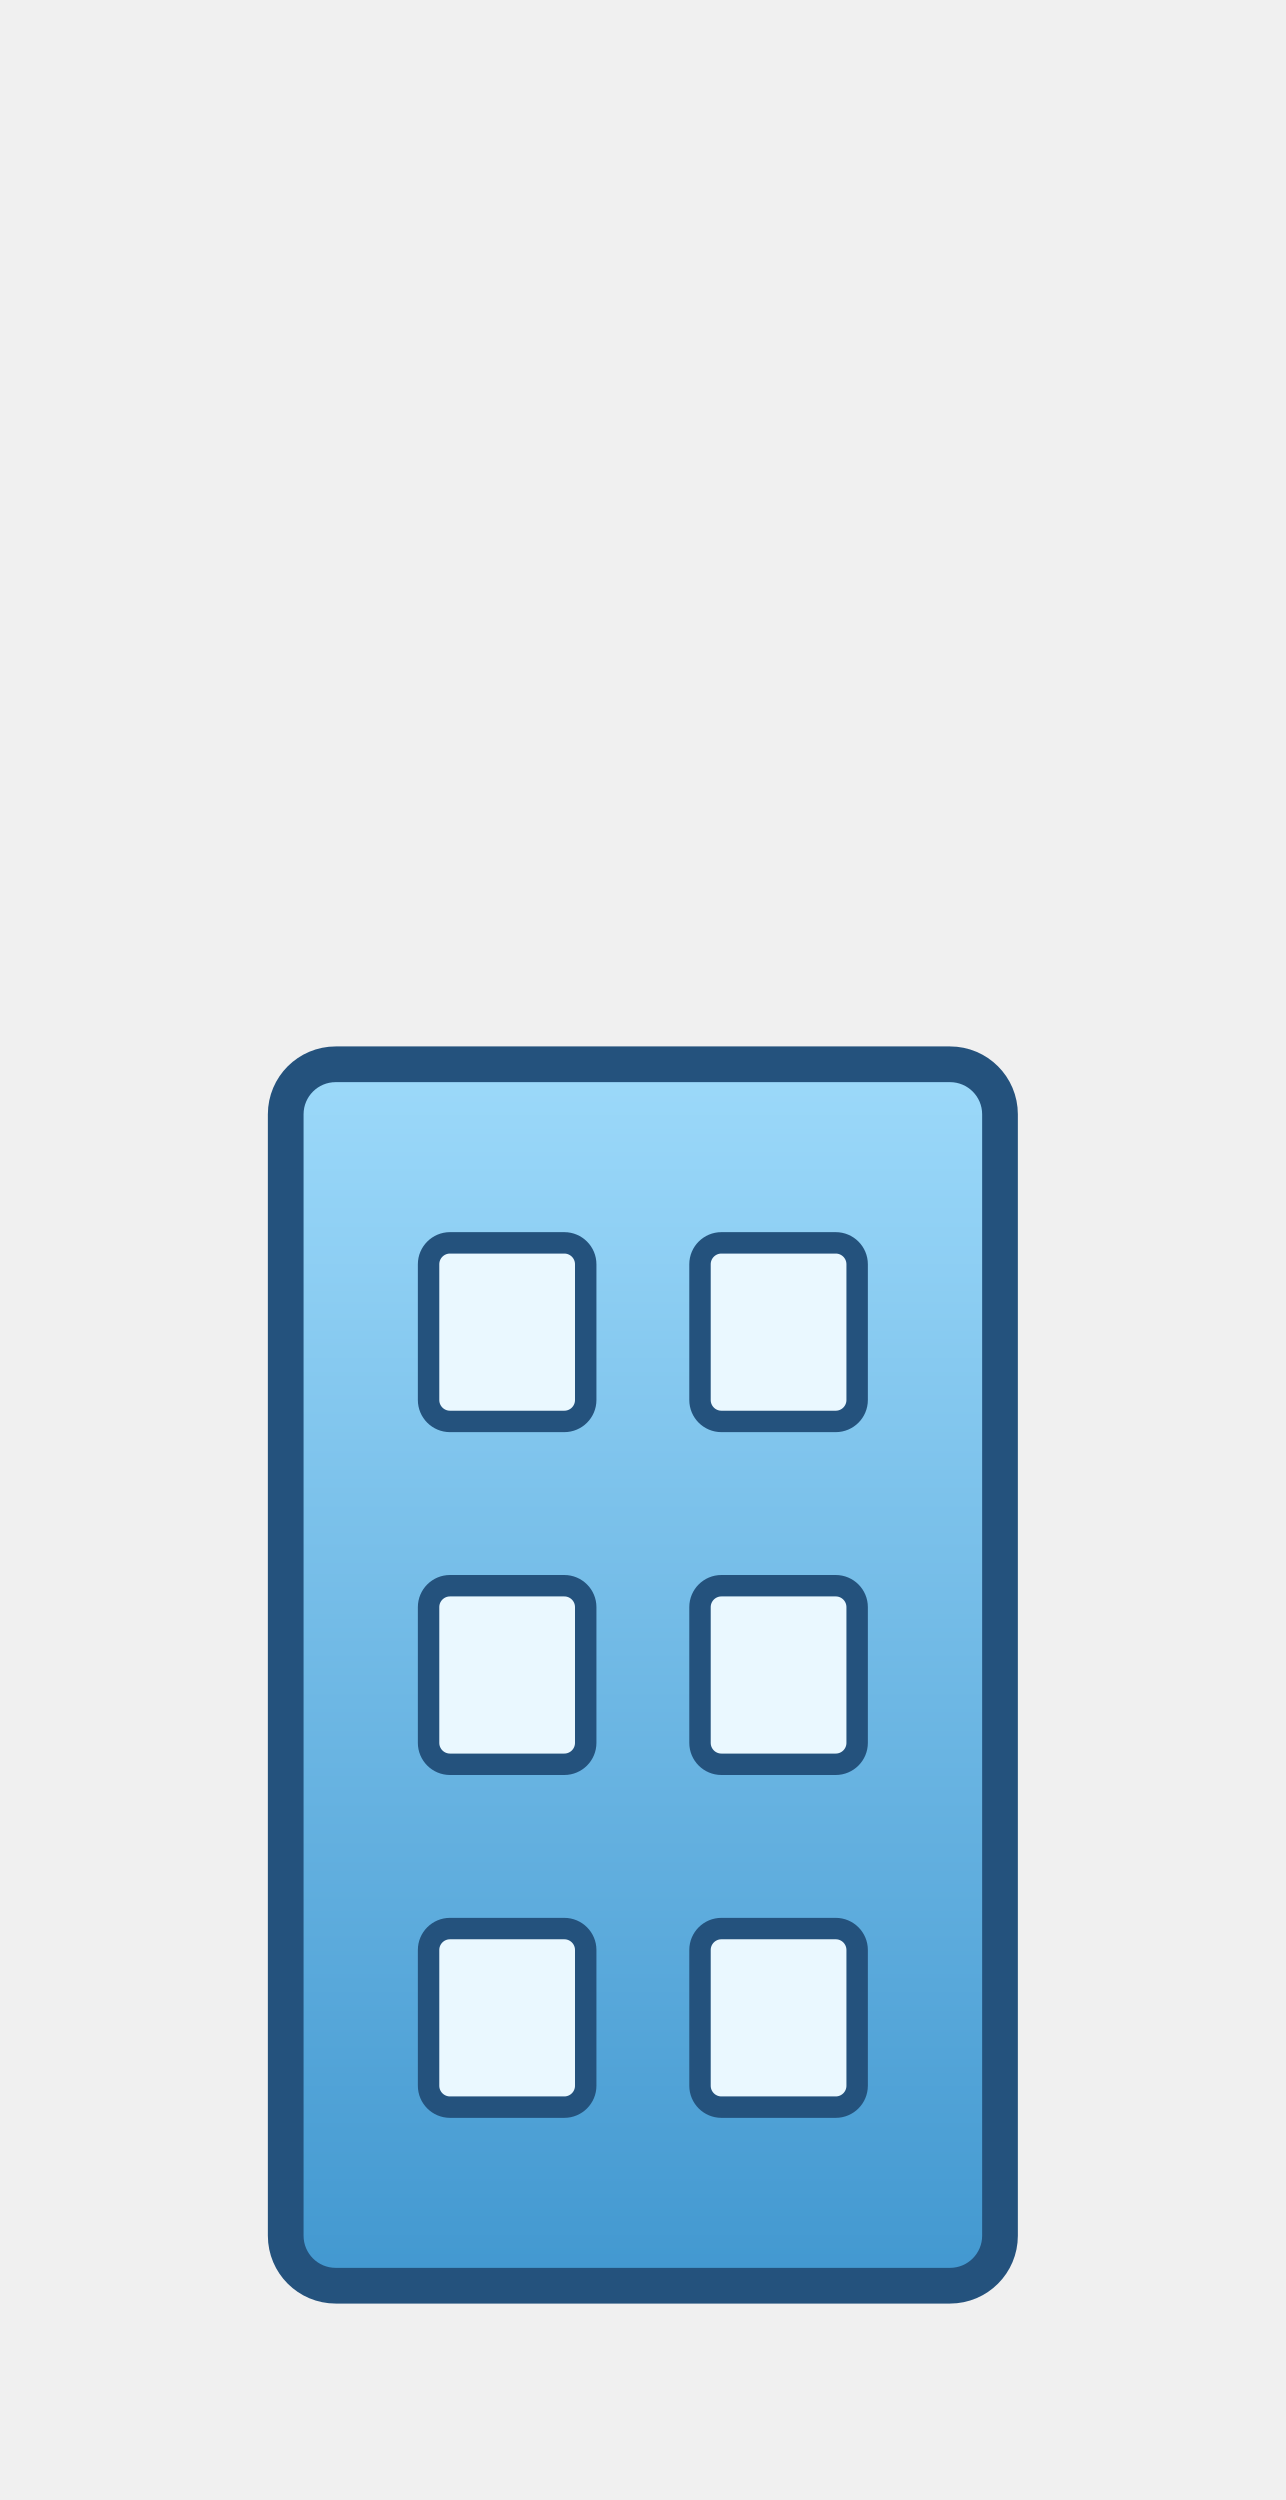
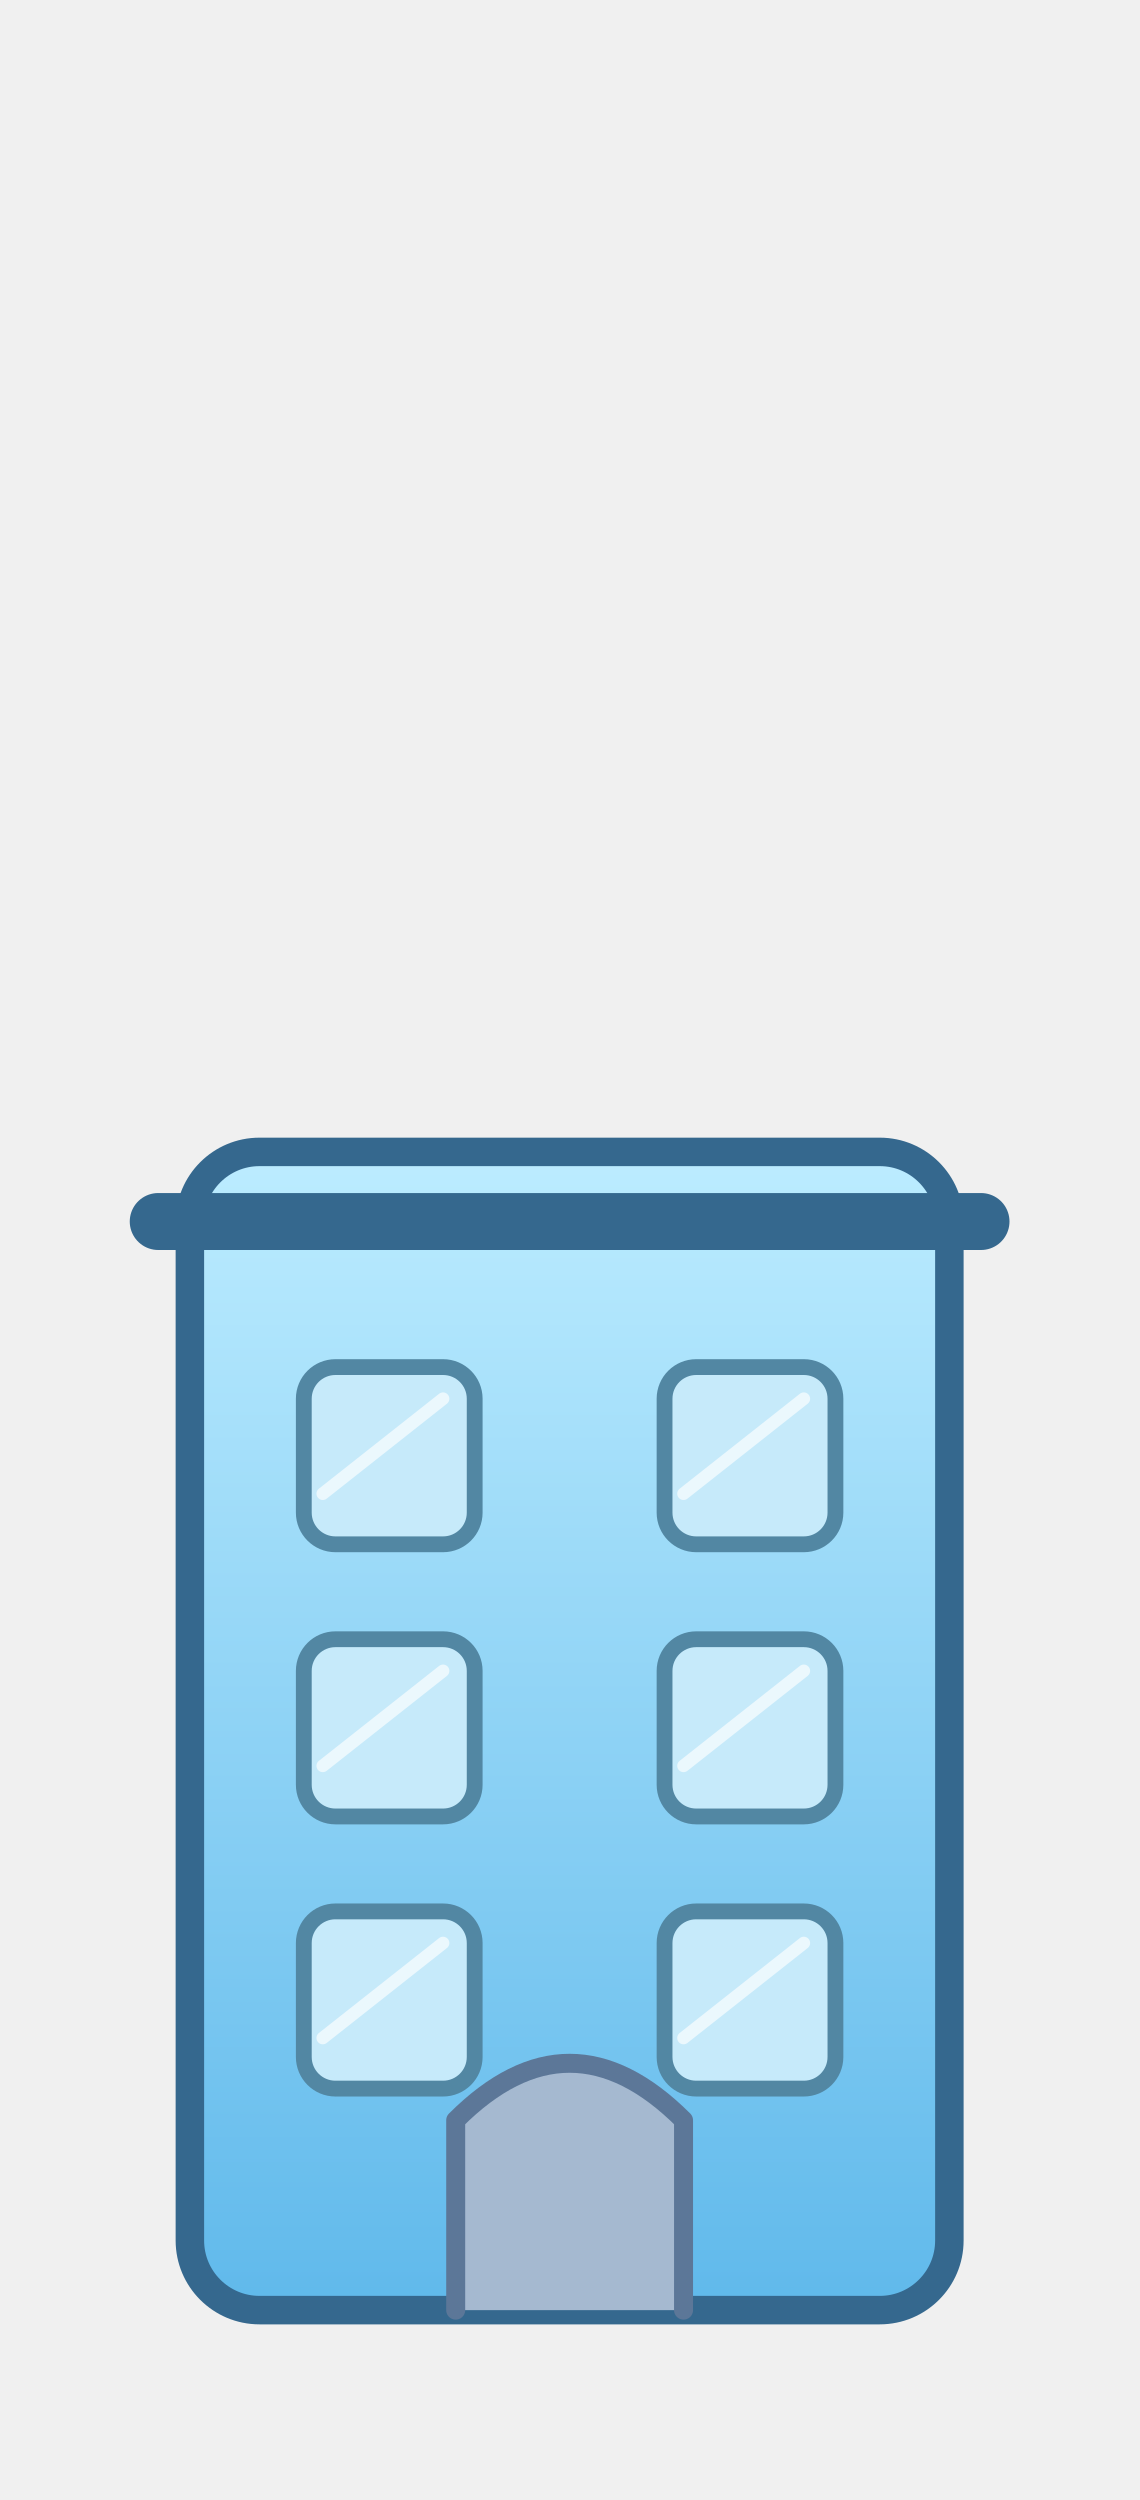
- <svg xmlns="http://www.w3.org/2000/svg" width="180" height="350" viewBox="210 45 180 350">
+ <svg xmlns="http://www.w3.org/2000/svg" width="180" height="395" viewBox="210 0 180 395">
  <defs>
-     <linearGradient id="color" x2="1" y2="0">
-       <stop stop-color="#4298d0" />
-       <stop offset=".25" stop-color="#9cd9fa" />
-       <stop offset=".65" stop-color="#4298d0" />
-       <stop offset="1" stop-color="#24527d" />
+     <linearGradient id="plano" x2="0" y2="1">
+       <stop stop-color="#bcecff" />
+       <stop offset="1" stop-color="#60b9eb" />
    </linearGradient>
-     <linearGradient id="plano" x2="0" y2="1">
-       <stop stop-color="#9cd9fa" />
-       <stop offset="1" stop-color="#4298d0" />
+     <linearGradient id="redondo">
+       <stop stop-color="#60b9eb" />
+       <stop offset=".23" stop-color="#bcecff" />
+       <stop offset=".55" stop-color="#60b9eb" />
+       <stop offset="1" stop-color="#35688e" />
+     </linearGradient>
+     <linearGradient id="vidrio">
+       <stop stop-color="#90cfdf" stop-opacity=".65" />
+       <stop offset=".2" stop-color="#effdff" stop-opacity=".5" />
+       <stop offset=".5" stop-color="#b9e4ee" stop-opacity=".2" />
+       <stop offset="1" stop-color="#70b1cd" stop-opacity=".65" />
    </linearGradient>
  </defs>
-   <g stroke="#24527d" stroke-width="5" stroke-linejoin="round" stroke-linecap="round">
-     <rect x="250" y="194" width="100" height="171" rx="7" fill="url(#plano)" />
-     <rect x="270" y="219" width="22" height="25" rx="3" fill="#eaf8ff" stroke-width="3" />
-     <rect x="308" y="219" width="22" height="25" rx="3" fill="#eaf8ff" stroke-width="3" />
-     <rect x="270" y="267" width="22" height="25" rx="3" fill="#eaf8ff" stroke-width="3" />
-     <rect x="308" y="267" width="22" height="25" rx="3" fill="#eaf8ff" stroke-width="3" />
-     <rect x="270" y="315" width="22" height="25" rx="3" fill="#eaf8ff" stroke-width="3" />
-     <rect x="308" y="315" width="22" height="25" rx="3" fill="#eaf8ff" stroke-width="3" />
+   <g stroke="#35688e" stroke-width="4.5" stroke-linejoin="round" stroke-linecap="round">
+     <rect x="240" y="182" width="120" height="183" rx="11" fill="url(#plano)" />
+     <path d="M235 193H365" stroke-width="9" />
+     <rect x="258" y="216" width="27" height="28" rx="5" fill="#c6eafa" stroke="#5287a3" stroke-width="2.5" />
+     <rect x="315" y="216" width="27" height="28" rx="5" fill="#c6eafa" stroke="#5287a3" stroke-width="2.5" />
+     <path d="m261 236 19-15m38 15 19-15" stroke="white" stroke-opacity=".65" stroke-width="2" />
+     <rect x="258" y="259" width="27" height="28" rx="5" fill="#c6eafa" stroke="#5287a3" stroke-width="2.5" />
+     <rect x="315" y="259" width="27" height="28" rx="5" fill="#c6eafa" stroke="#5287a3" stroke-width="2.5" />
+     <path d="m261 279 19-15m38 15 19-15" stroke="white" stroke-opacity=".65" stroke-width="2" />
+     <rect x="258" y="302" width="27" height="28" rx="5" fill="#c6eafa" stroke="#5287a3" stroke-width="2.5" />
+     <rect x="315" y="302" width="27" height="28" rx="5" fill="#c6eafa" stroke="#5287a3" stroke-width="2.5" />
+     <path d="m261 322 19-15m38 15 19-15" stroke="white" stroke-opacity=".65" stroke-width="2" />
+     <path d="M282 365V335Q300 317 318 335V365" fill="#a5b9d0" stroke="#5c7798" stroke-width="3" />
  </g>
</svg>
